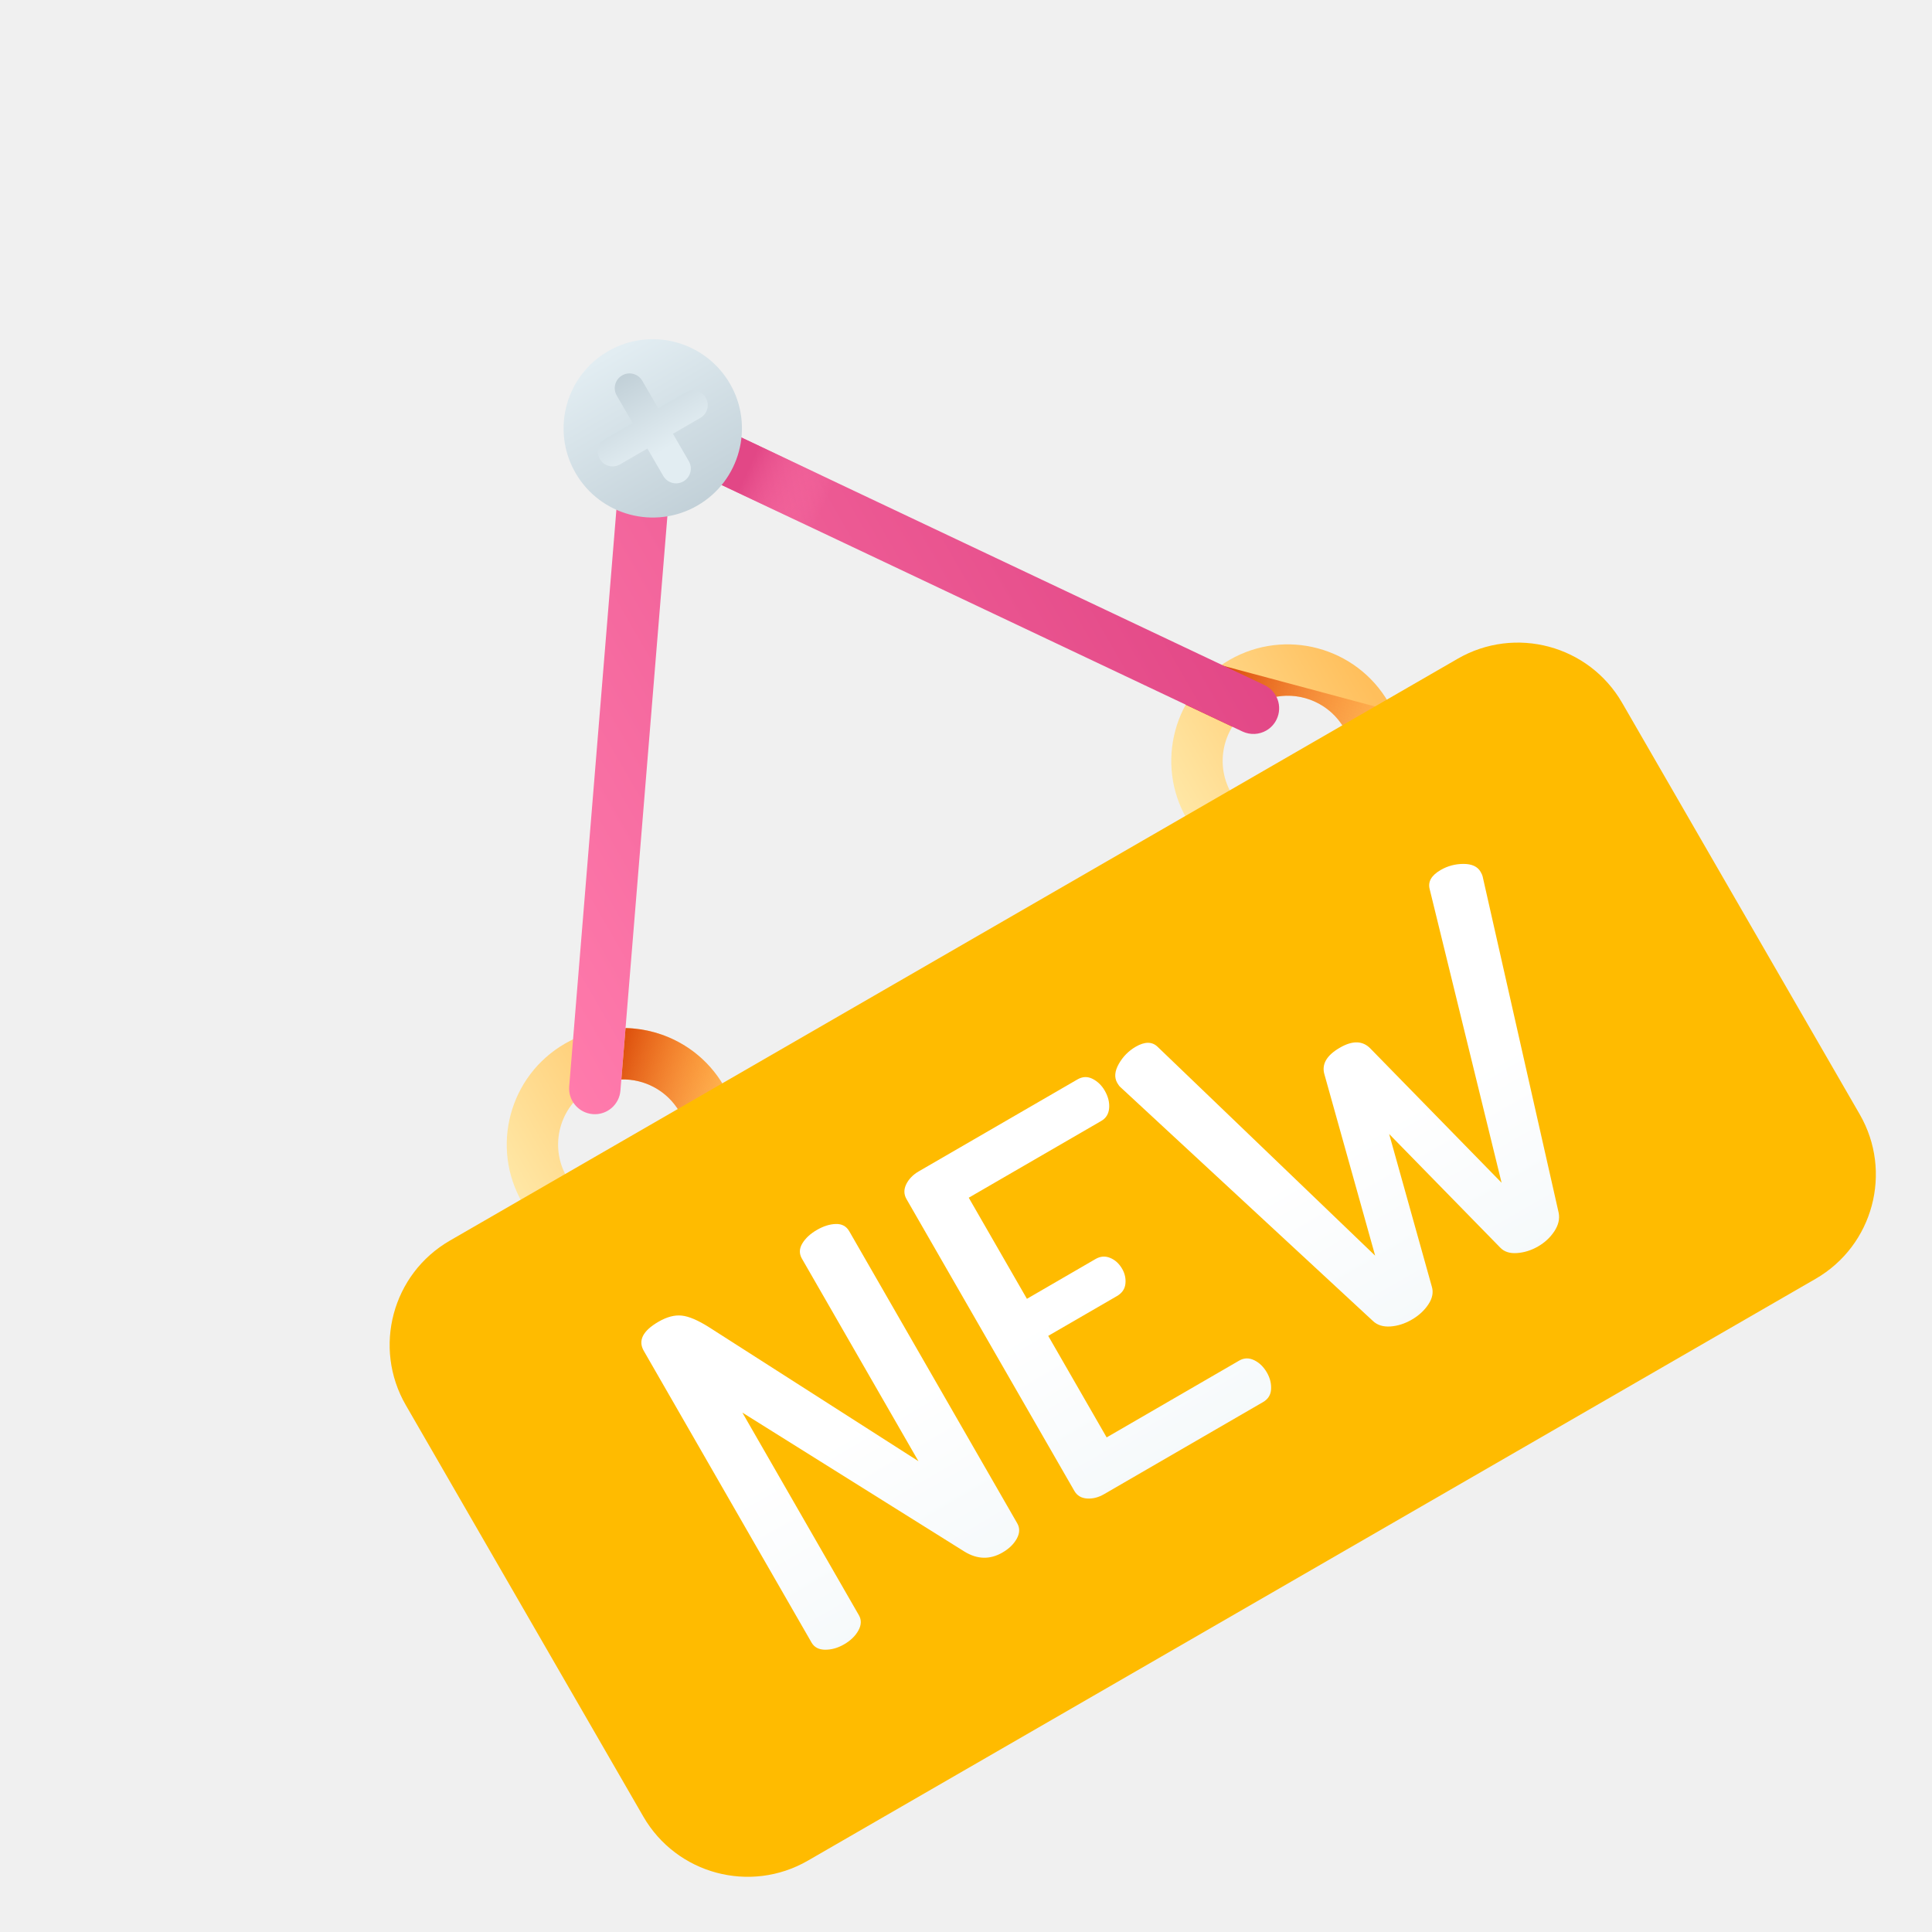
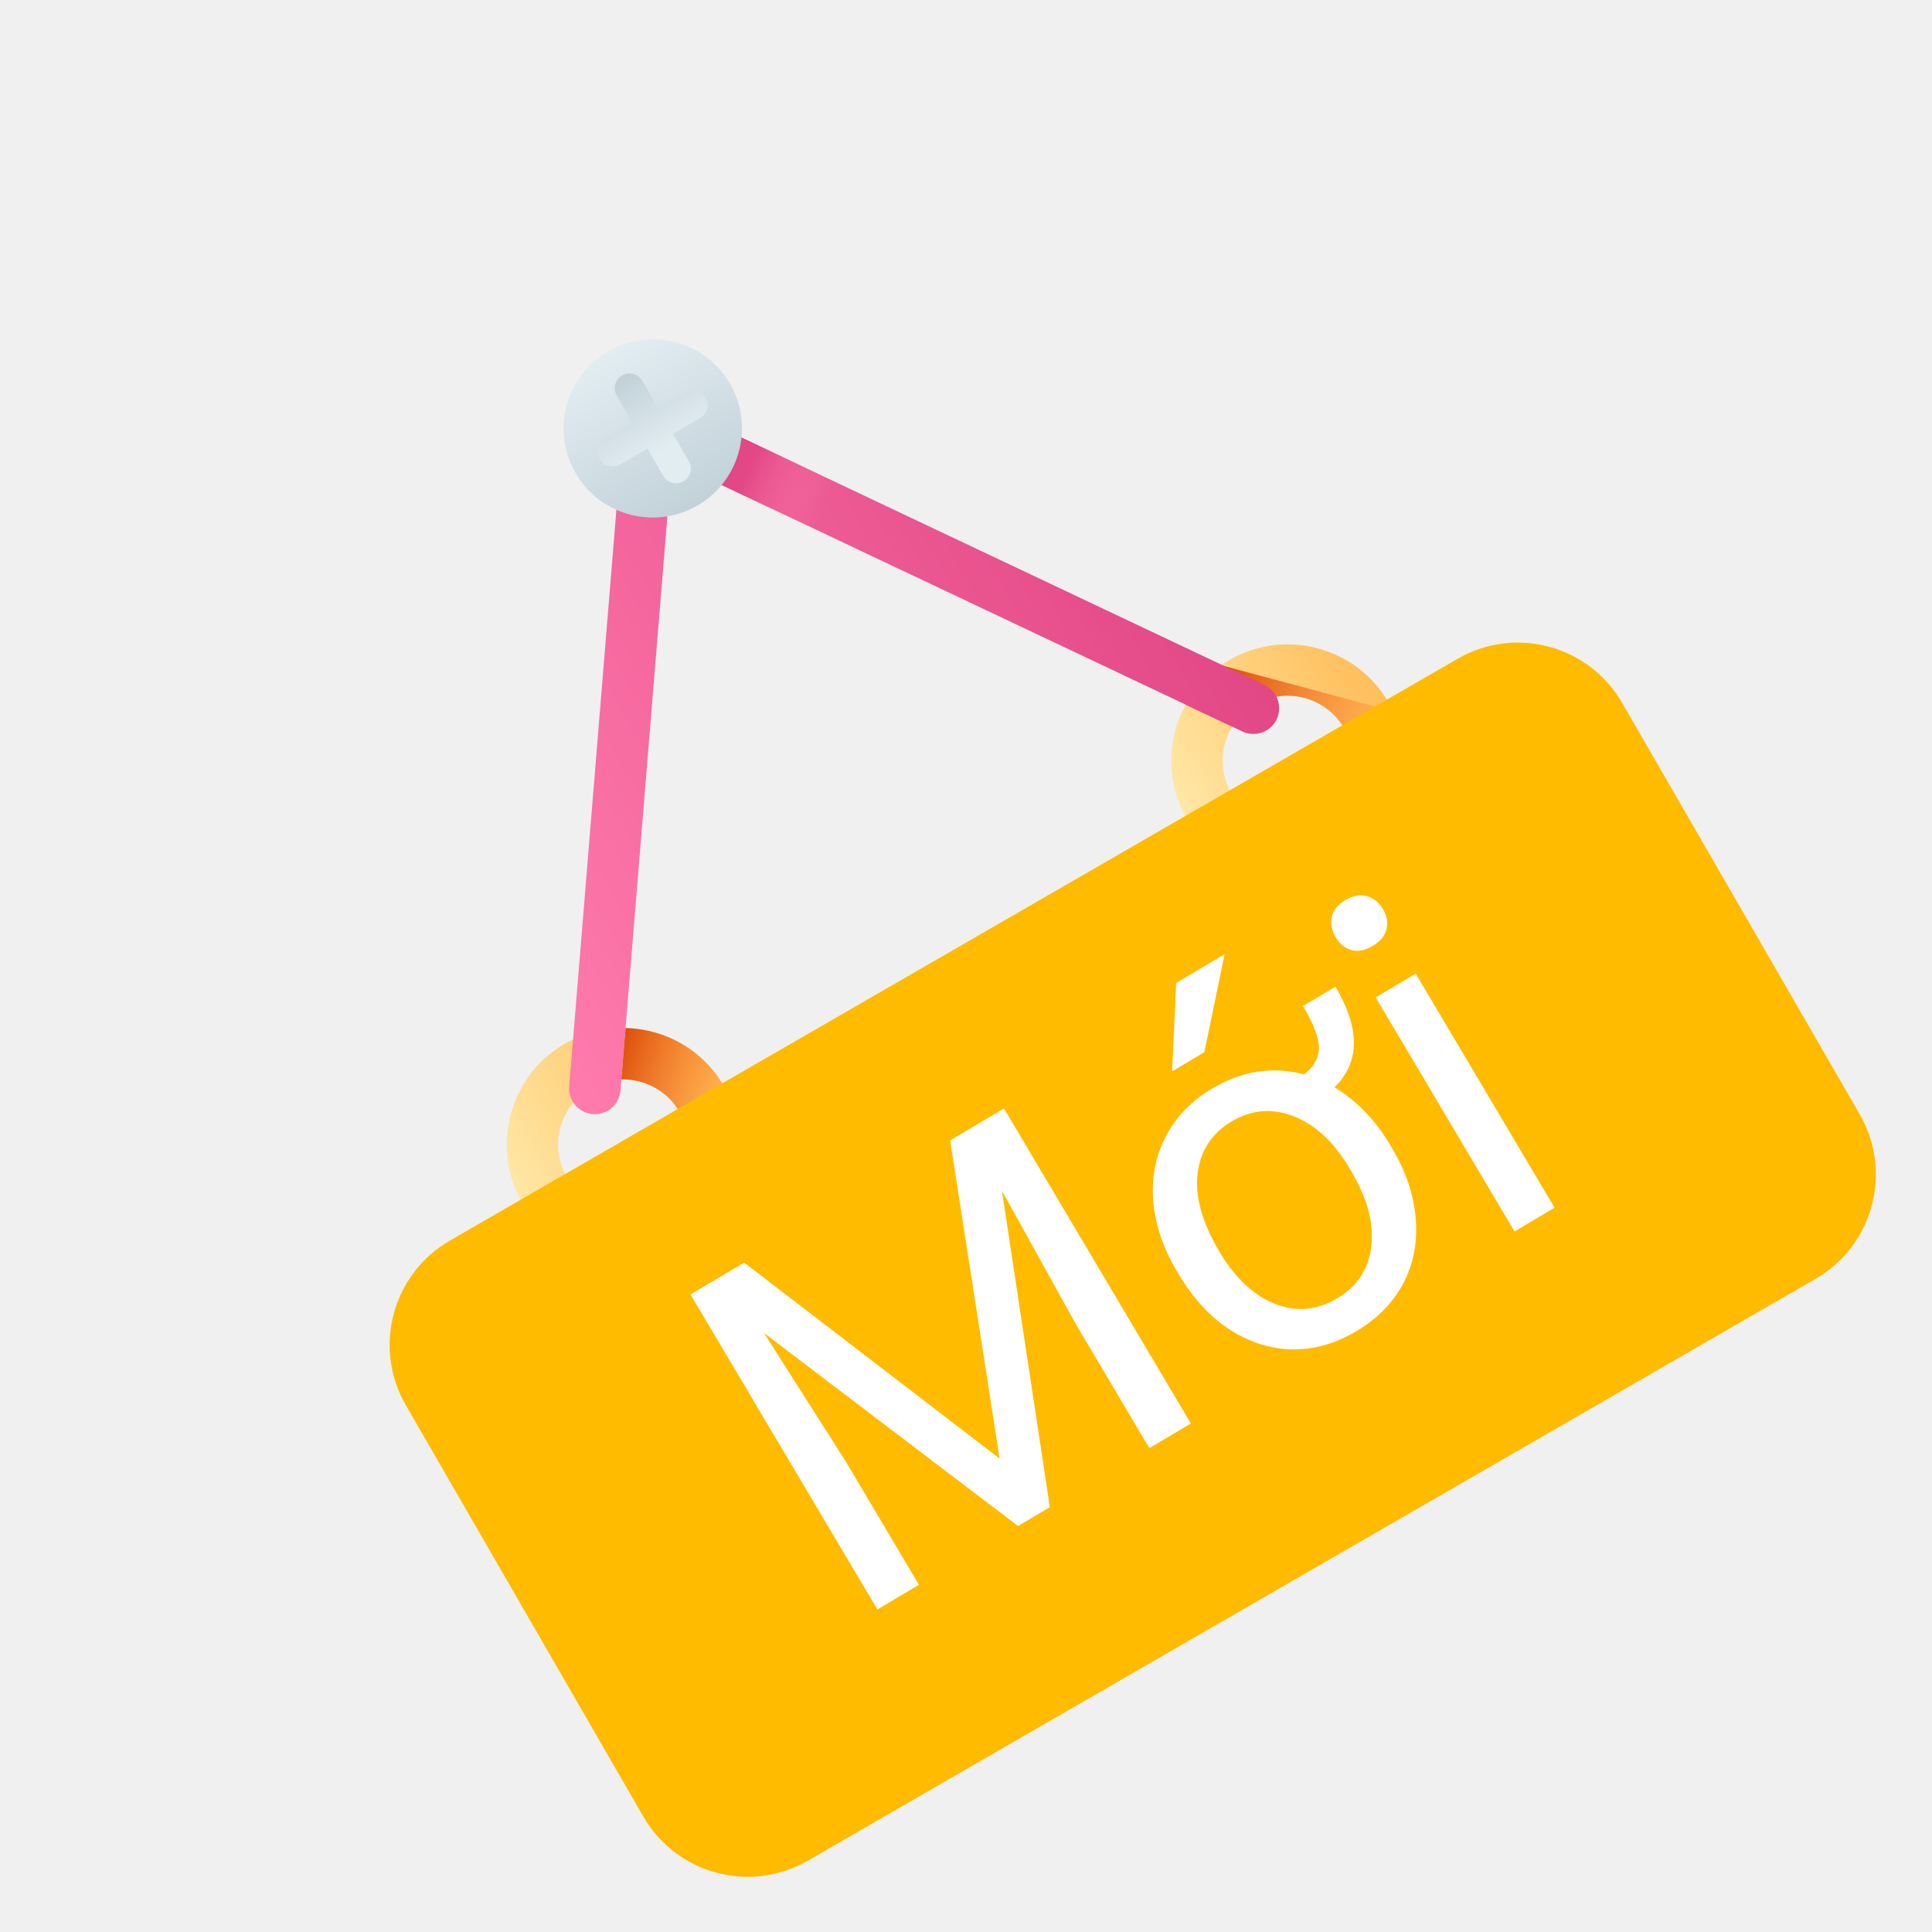
<svg xmlns="http://www.w3.org/2000/svg" width="45" height="45" viewBox="0 0 45 45" fill="none">
  <path d="M15.871 29.007C14.576 29.755 12.914 29.309 12.166 28.014C11.418 26.718 11.863 25.056 13.159 24.308C14.454 23.56 16.117 24.005 16.864 25.301C17.613 26.596 17.167 28.259 15.871 29.007ZM13.757 25.344C13.033 25.762 12.784 26.691 13.202 27.415C13.62 28.139 14.549 28.388 15.273 27.97C15.997 27.552 16.246 26.623 15.828 25.899C15.41 25.175 14.481 24.926 13.757 25.344Z" fill="url(#paint0_linear)" />
  <path d="M31.35 20.07C30.055 20.818 28.392 20.373 27.644 19.077C26.896 17.782 27.342 16.119 28.637 15.371C29.933 14.623 31.595 15.069 32.343 16.364C33.091 17.66 32.646 19.322 31.35 20.07ZM29.236 16.408C28.512 16.826 28.263 17.755 28.681 18.479C29.099 19.203 30.028 19.452 30.752 19.034C31.476 18.616 31.725 17.686 31.307 16.963C30.889 16.239 29.96 15.99 29.236 16.408Z" fill="url(#paint1_linear)" />
  <path d="M32.449 16.568C32.532 16.746 32.594 16.93 32.637 17.116L31.507 17.768C31.516 17.495 31.453 17.216 31.307 16.963C30.98 16.396 30.34 16.12 29.73 16.228C29.56 16.257 29.393 16.317 29.236 16.408C29.01 16.538 28.831 16.718 28.703 16.926L27.618 16.413C27.814 16.056 28.092 15.74 28.444 15.495L32.449 16.568Z" fill="url(#paint2_linear)" />
  <path d="M15.828 25.899C15.975 26.153 16.038 26.432 16.028 26.705L17.16 26.052C17.101 25.794 17.003 25.541 16.864 25.301C16.373 24.449 15.487 23.966 14.57 23.945L14.472 25.142C15.01 25.128 15.54 25.401 15.828 25.899Z" fill="url(#paint3_linear)" />
  <path d="M42.289 29.786L18.817 43.338C17.475 44.113 15.759 43.653 14.984 42.311L9.452 32.728C8.677 31.386 9.137 29.67 10.479 28.896L33.951 15.344C35.293 14.569 37.008 15.029 37.783 16.371L43.316 25.954C44.091 27.296 43.631 29.011 42.289 29.786Z" fill="#FFBB00" />
  <path d="M29.495 17.015C29.331 17.11 29.124 17.125 28.939 17.038L15.649 10.748L14.451 25.403C14.424 25.732 14.135 25.977 13.806 25.95C13.477 25.923 13.231 25.634 13.258 25.305L14.598 8.927L29.451 15.956C29.75 16.098 29.878 16.454 29.736 16.753C29.682 16.867 29.597 16.956 29.495 17.015Z" fill="url(#paint4_linear)" />
  <path d="M20.089 11.524L19.774 12.7L15.649 10.748L15.648 10.765L14.492 10.218L14.598 8.926L20.089 11.524Z" fill="url(#paint5_linear)" />
  <path d="M16.243 11.776C17.236 11.203 17.576 9.932 17.003 8.939C16.429 7.946 15.159 7.605 14.166 8.179C13.172 8.752 12.832 10.023 13.405 11.016C13.979 12.009 15.249 12.35 16.243 11.776Z" fill="url(#paint6_linear)" />
  <path d="M15.969 9.138L15.33 9.508L14.96 8.869C14.865 8.705 14.655 8.649 14.491 8.744C14.326 8.839 14.27 9.049 14.365 9.213L14.735 9.852L14.096 10.222C13.932 10.317 13.876 10.527 13.971 10.692C14.066 10.856 14.276 10.912 14.44 10.817L15.079 10.447L15.449 11.086C15.544 11.251 15.754 11.307 15.919 11.212C16.083 11.117 16.139 10.906 16.044 10.742L15.674 10.103L16.313 9.733C16.478 9.638 16.534 9.428 16.439 9.264C16.343 9.099 16.133 9.043 15.969 9.138Z" fill="url(#paint7_linear)" />
-   <path d="M18.903 38.259L14.995 31.464C14.857 31.224 14.971 30.998 15.339 30.785C15.533 30.673 15.713 30.625 15.88 30.643C16.047 30.66 16.262 30.753 16.525 30.92L21.392 34.034L18.678 29.316C18.611 29.2 18.615 29.081 18.689 28.96C18.762 28.84 18.875 28.735 19.028 28.647C19.18 28.559 19.327 28.513 19.468 28.509C19.609 28.505 19.713 28.561 19.78 28.677L23.694 35.482C23.757 35.592 23.753 35.711 23.683 35.838C23.613 35.965 23.502 36.073 23.35 36.161C23.059 36.33 22.764 36.323 22.465 36.14L17.291 32.902L20.005 37.621C20.068 37.73 20.064 37.849 19.994 37.976C19.924 38.104 19.813 38.211 19.661 38.3C19.515 38.384 19.368 38.426 19.22 38.425C19.072 38.424 18.966 38.369 18.903 38.259Z" fill="url(#paint8_linear)" />
-   <path d="M25.023 34.725L21.114 27.929C21.051 27.82 21.049 27.704 21.108 27.583C21.168 27.462 21.264 27.363 21.395 27.286L25.096 25.142C25.213 25.074 25.331 25.069 25.449 25.129C25.566 25.189 25.661 25.28 25.732 25.404C25.811 25.541 25.845 25.677 25.834 25.811C25.823 25.945 25.762 26.044 25.652 26.108L22.564 27.897L23.919 30.252L25.519 29.324C25.63 29.26 25.743 29.251 25.858 29.299C25.974 29.346 26.067 29.432 26.138 29.555C26.201 29.665 26.226 29.781 26.213 29.902C26.2 30.024 26.134 30.119 26.016 30.188L24.415 31.115L25.776 33.48L28.863 31.691C28.974 31.627 29.09 31.623 29.211 31.681C29.332 31.739 29.432 31.836 29.511 31.973C29.581 32.097 29.613 32.224 29.606 32.357C29.599 32.489 29.536 32.589 29.419 32.657L25.718 34.801C25.587 34.878 25.453 34.912 25.319 34.903C25.184 34.894 25.086 34.835 25.023 34.725Z" fill="url(#paint9_linear)" />
-   <path d="M26.021 25.22C25.951 25.096 25.963 24.95 26.059 24.78C26.155 24.611 26.286 24.478 26.452 24.381C26.666 24.257 26.838 24.258 26.966 24.385L32.03 29.247L30.851 25.033C30.777 24.794 30.895 24.584 31.206 24.404C31.503 24.231 31.741 24.238 31.919 24.422L34.975 27.549L33.299 20.706C33.256 20.535 33.341 20.389 33.554 20.265C33.719 20.169 33.898 20.122 34.091 20.122C34.284 20.123 34.415 20.184 34.485 20.305C34.512 20.352 34.528 20.388 34.533 20.412L36.305 28.251C36.332 28.393 36.298 28.536 36.203 28.68C36.108 28.823 35.983 28.94 35.826 29.031C35.669 29.122 35.505 29.174 35.335 29.186C35.164 29.199 35.032 29.155 34.939 29.055L32.356 26.413L33.35 29.968C33.391 30.101 33.364 30.239 33.27 30.381C33.176 30.523 33.047 30.642 32.883 30.737C32.719 30.832 32.552 30.885 32.384 30.896C32.215 30.907 32.08 30.865 31.978 30.768L26.091 25.316C26.072 25.3 26.049 25.267 26.021 25.22Z" fill="url(#paint10_linear)" />
+   <path d="M17.333 29.409L23.283 33.973L22.131 26.563L23.385 25.818L27.738 33.156L26.771 33.73L25.076 30.872L23.337 27.735L24.453 35.105L23.712 35.544L17.792 31.044L19.709 34.056L21.404 36.913L20.436 37.487L16.083 30.15L17.333 29.409ZM27.406 29.599C27.089 29.065 26.908 28.525 26.862 27.98C26.817 27.43 26.914 26.927 27.152 26.472C27.393 26.012 27.753 25.639 28.233 25.354C28.929 24.942 29.642 24.832 30.374 25.024C30.597 24.856 30.712 24.656 30.72 24.424C30.728 24.192 30.604 23.861 30.349 23.431L31.105 22.983C31.685 23.961 31.678 24.741 31.084 25.325C31.605 25.643 32.033 26.086 32.37 26.654L32.436 26.765C32.751 27.296 32.931 27.836 32.975 28.387C33.02 28.937 32.923 29.439 32.684 29.895C32.444 30.346 32.081 30.715 31.598 31.003C30.852 31.445 30.098 31.545 29.336 31.302C28.576 31.053 27.945 30.508 27.445 29.664L27.406 29.599ZM28.404 29.157C28.763 29.761 29.19 30.164 29.686 30.365C30.186 30.564 30.672 30.523 31.146 30.241C31.613 29.965 31.878 29.56 31.939 29.029C32.002 28.492 31.849 27.912 31.48 27.291L31.433 27.21C31.072 26.602 30.64 26.2 30.137 26.003C29.638 25.804 29.155 25.843 28.688 26.12C28.224 26.395 27.96 26.8 27.895 27.333C27.83 27.867 28 28.475 28.404 29.157ZM27.395 22.895L28.523 22.226L28.052 24.508L27.301 24.954L27.395 22.895ZM36.209 28.13L35.277 28.683L32.042 23.231L32.975 22.678L36.209 28.13ZM31.109 21.829C31.019 21.678 30.989 21.524 31.018 21.366C31.05 21.206 31.157 21.072 31.338 20.964C31.52 20.857 31.688 20.827 31.844 20.875C32 20.924 32.123 21.024 32.212 21.175C32.302 21.326 32.33 21.48 32.296 21.636C32.261 21.793 32.153 21.925 31.972 22.033C31.791 22.14 31.623 22.172 31.469 22.127C31.319 22.08 31.198 21.981 31.109 21.829Z" fill="white" />
  <defs>
    <linearGradient id="paint0_linear" x1="12.166" y1="28.014" x2="16.864" y2="25.301" gradientUnits="userSpaceOnUse">
      <stop stop-color="#FFE7A5" />
      <stop offset="0.966" stop-color="#FFBF5C" />
    </linearGradient>
    <linearGradient id="paint1_linear" x1="27.644" y1="19.078" x2="32.343" y2="16.365" gradientUnits="userSpaceOnUse">
      <stop stop-color="#FFE7A5" />
      <stop offset="0.966" stop-color="#FFBF5C" />
    </linearGradient>
    <linearGradient id="paint2_linear" x1="32.709" y1="17.364" x2="28.024" y2="16.109" gradientUnits="userSpaceOnUse">
      <stop stop-color="#FF5D00" stop-opacity="0" />
      <stop offset="1" stop-color="#D54003" />
    </linearGradient>
    <linearGradient id="paint3_linear" x1="17.164" y1="25.785" x2="13.987" y2="24.933" gradientUnits="userSpaceOnUse">
      <stop stop-color="#FF5D00" stop-opacity="0" />
      <stop offset="1" stop-color="#D54003" />
    </linearGradient>
    <linearGradient id="paint4_linear" x1="10.023" y1="19.913" x2="26.399" y2="10.458" gradientUnits="userSpaceOnUse">
      <stop stop-color="#FF7BAC" />
      <stop offset="1" stop-color="#E24786" />
    </linearGradient>
    <linearGradient id="paint5_linear" x1="19.214" y1="11.748" x2="17.43" y2="10.927" gradientUnits="userSpaceOnUse">
      <stop stop-color="#FF7BAC" stop-opacity="0" />
      <stop offset="1" stop-color="#E24786" />
    </linearGradient>
    <linearGradient id="paint6_linear" x1="14.202" y1="8.247" x2="16.585" y2="12.364" gradientUnits="userSpaceOnUse">
      <stop stop-color="#E2EDF2" />
      <stop offset="1" stop-color="#BDCCD4" />
    </linearGradient>
    <linearGradient id="paint7_linear" x1="15.491" y1="10.474" x2="14.367" y2="8.531" gradientUnits="userSpaceOnUse">
      <stop stop-color="#E2EDF2" />
      <stop offset="1" stop-color="#BDCCD4" />
    </linearGradient>
-     <linearGradient id="paint8_linear" x1="19.38" y1="33.535" x2="26.222" y2="45.342" gradientUnits="userSpaceOnUse">
-       <stop stop-color="white" />
-       <stop offset="1" stop-color="#E2EDF2" />
-     </linearGradient>
-     <linearGradient id="paint9_linear" x1="25.38" y1="30.07" x2="32.223" y2="41.879" gradientUnits="userSpaceOnUse">
-       <stop stop-color="white" />
-       <stop offset="1" stop-color="#E2EDF2" />
-     </linearGradient>
-     <linearGradient id="paint10_linear" x1="32.193" y1="26.137" x2="39.023" y2="37.921" gradientUnits="userSpaceOnUse">
-       <stop stop-color="white" />
-       <stop offset="1" stop-color="#E2EDF2" />
-     </linearGradient>
  </defs>
</svg>
